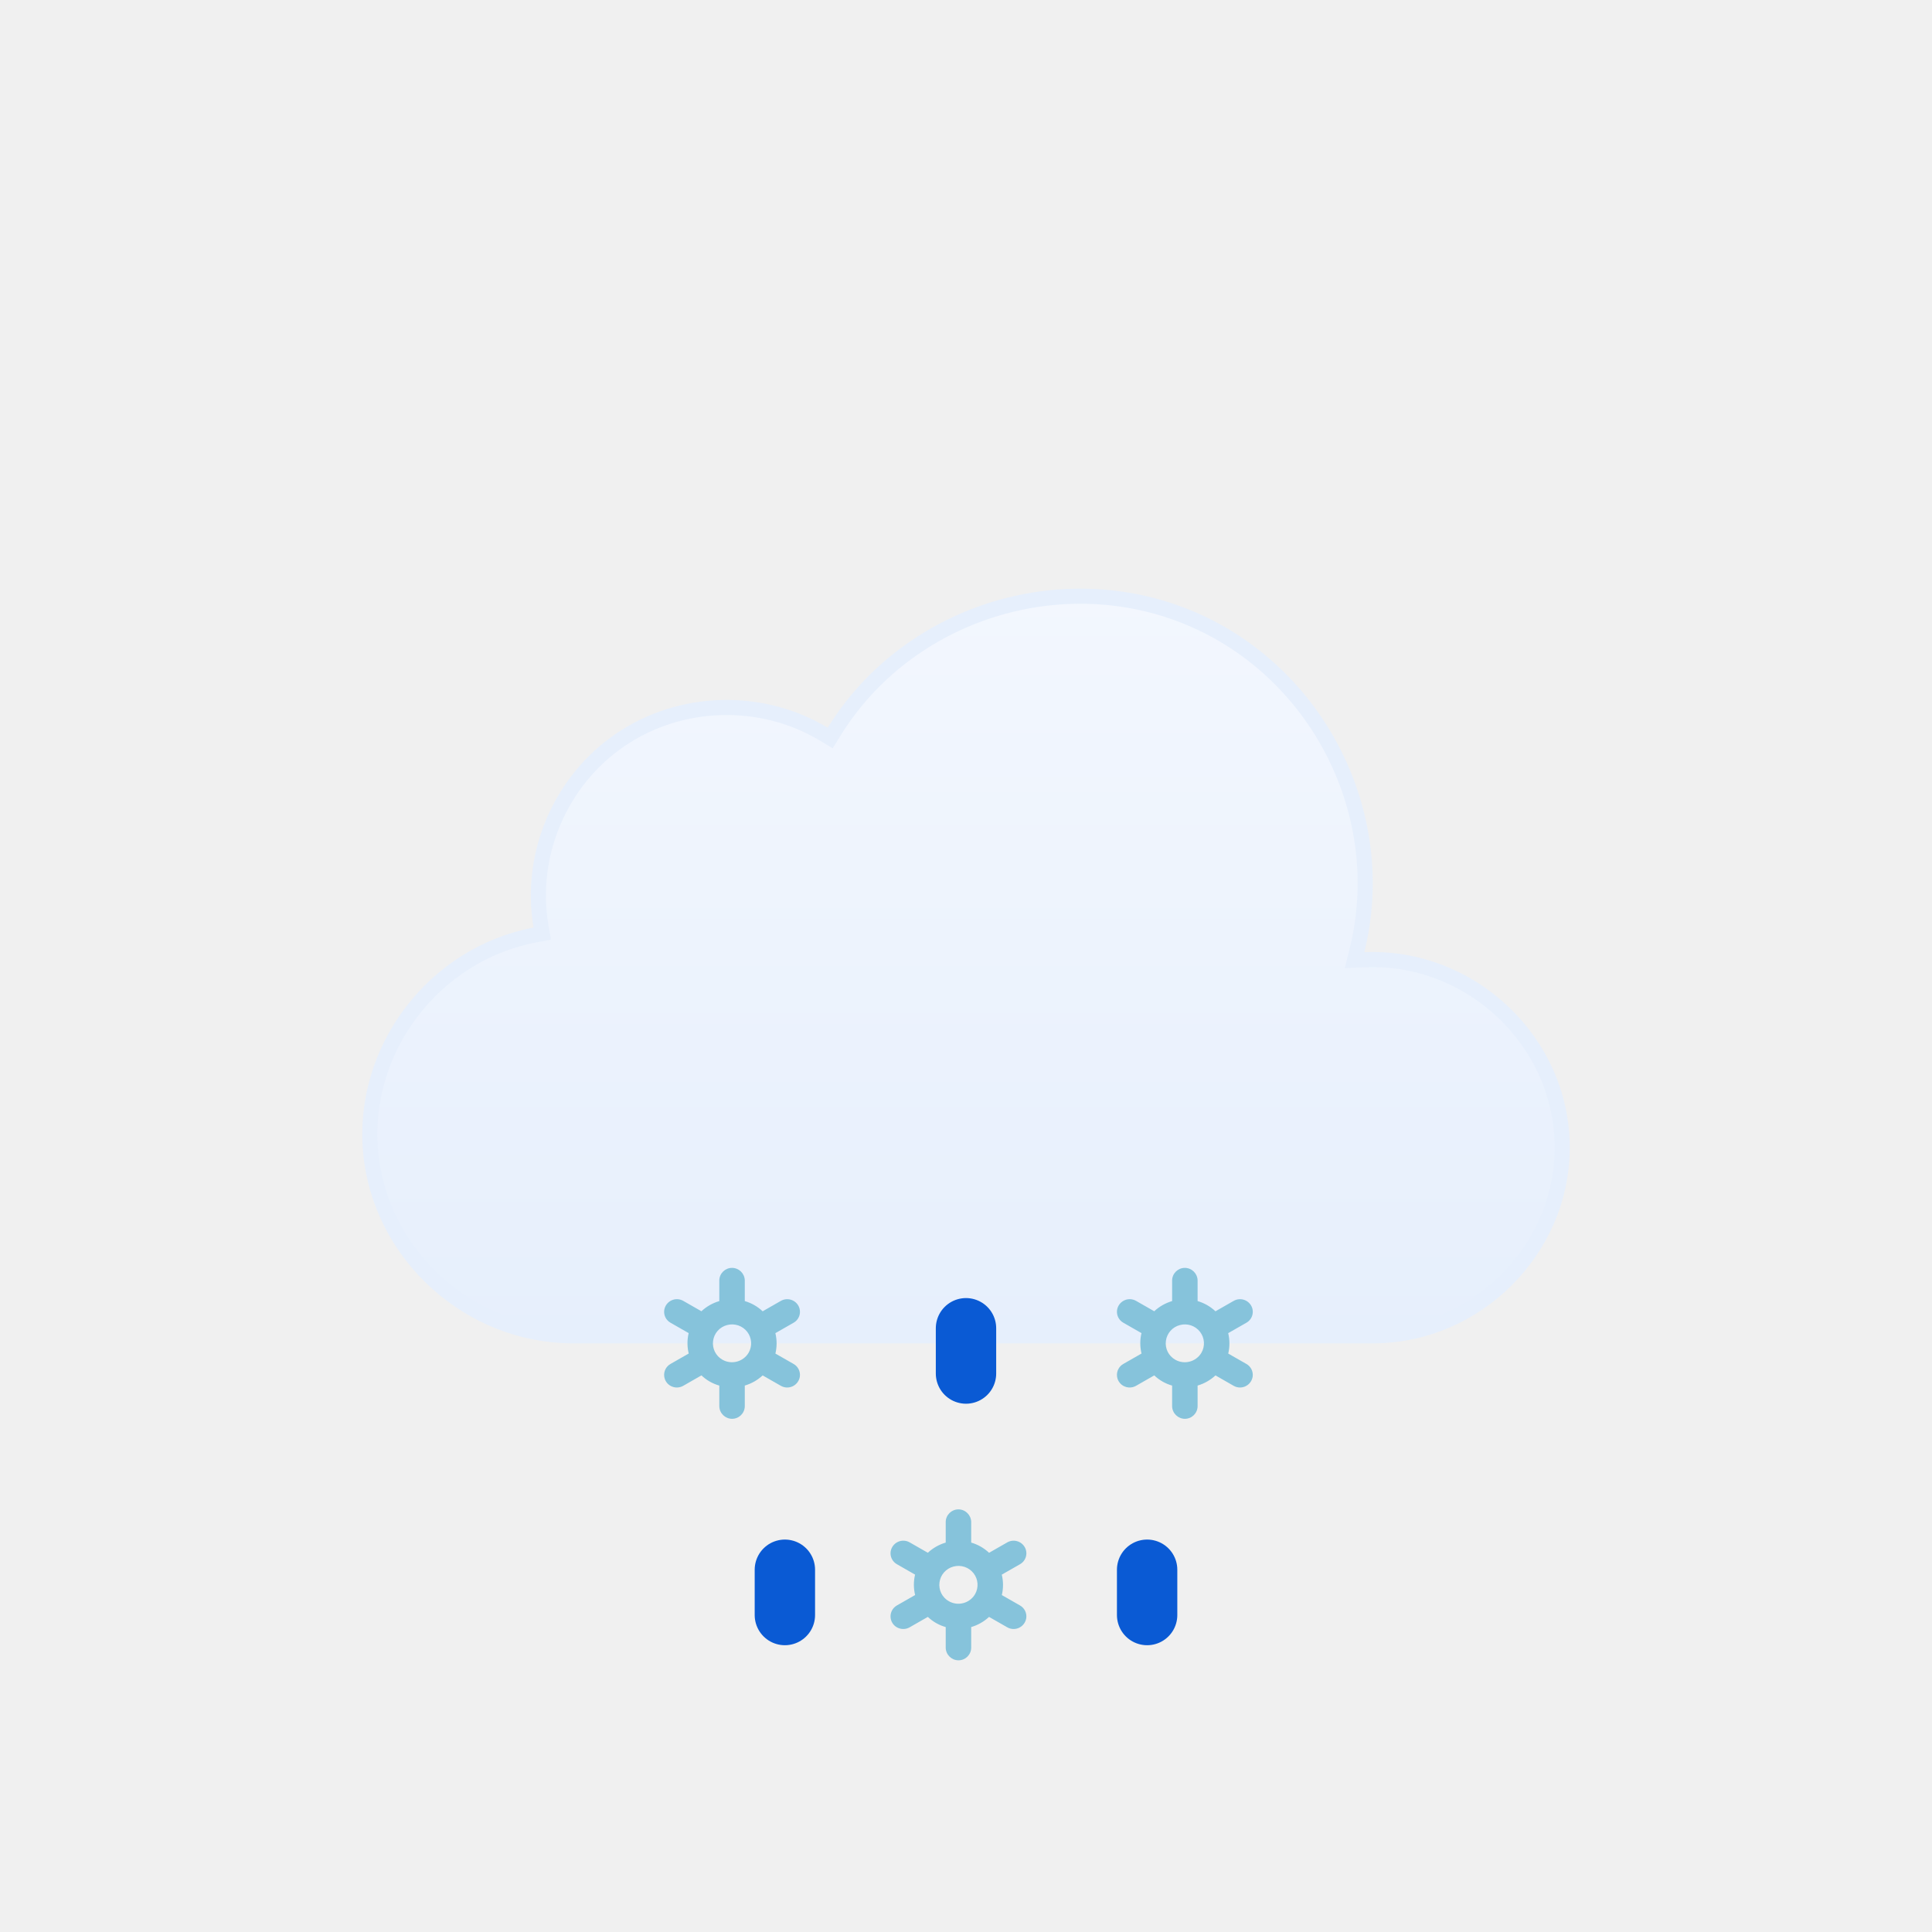
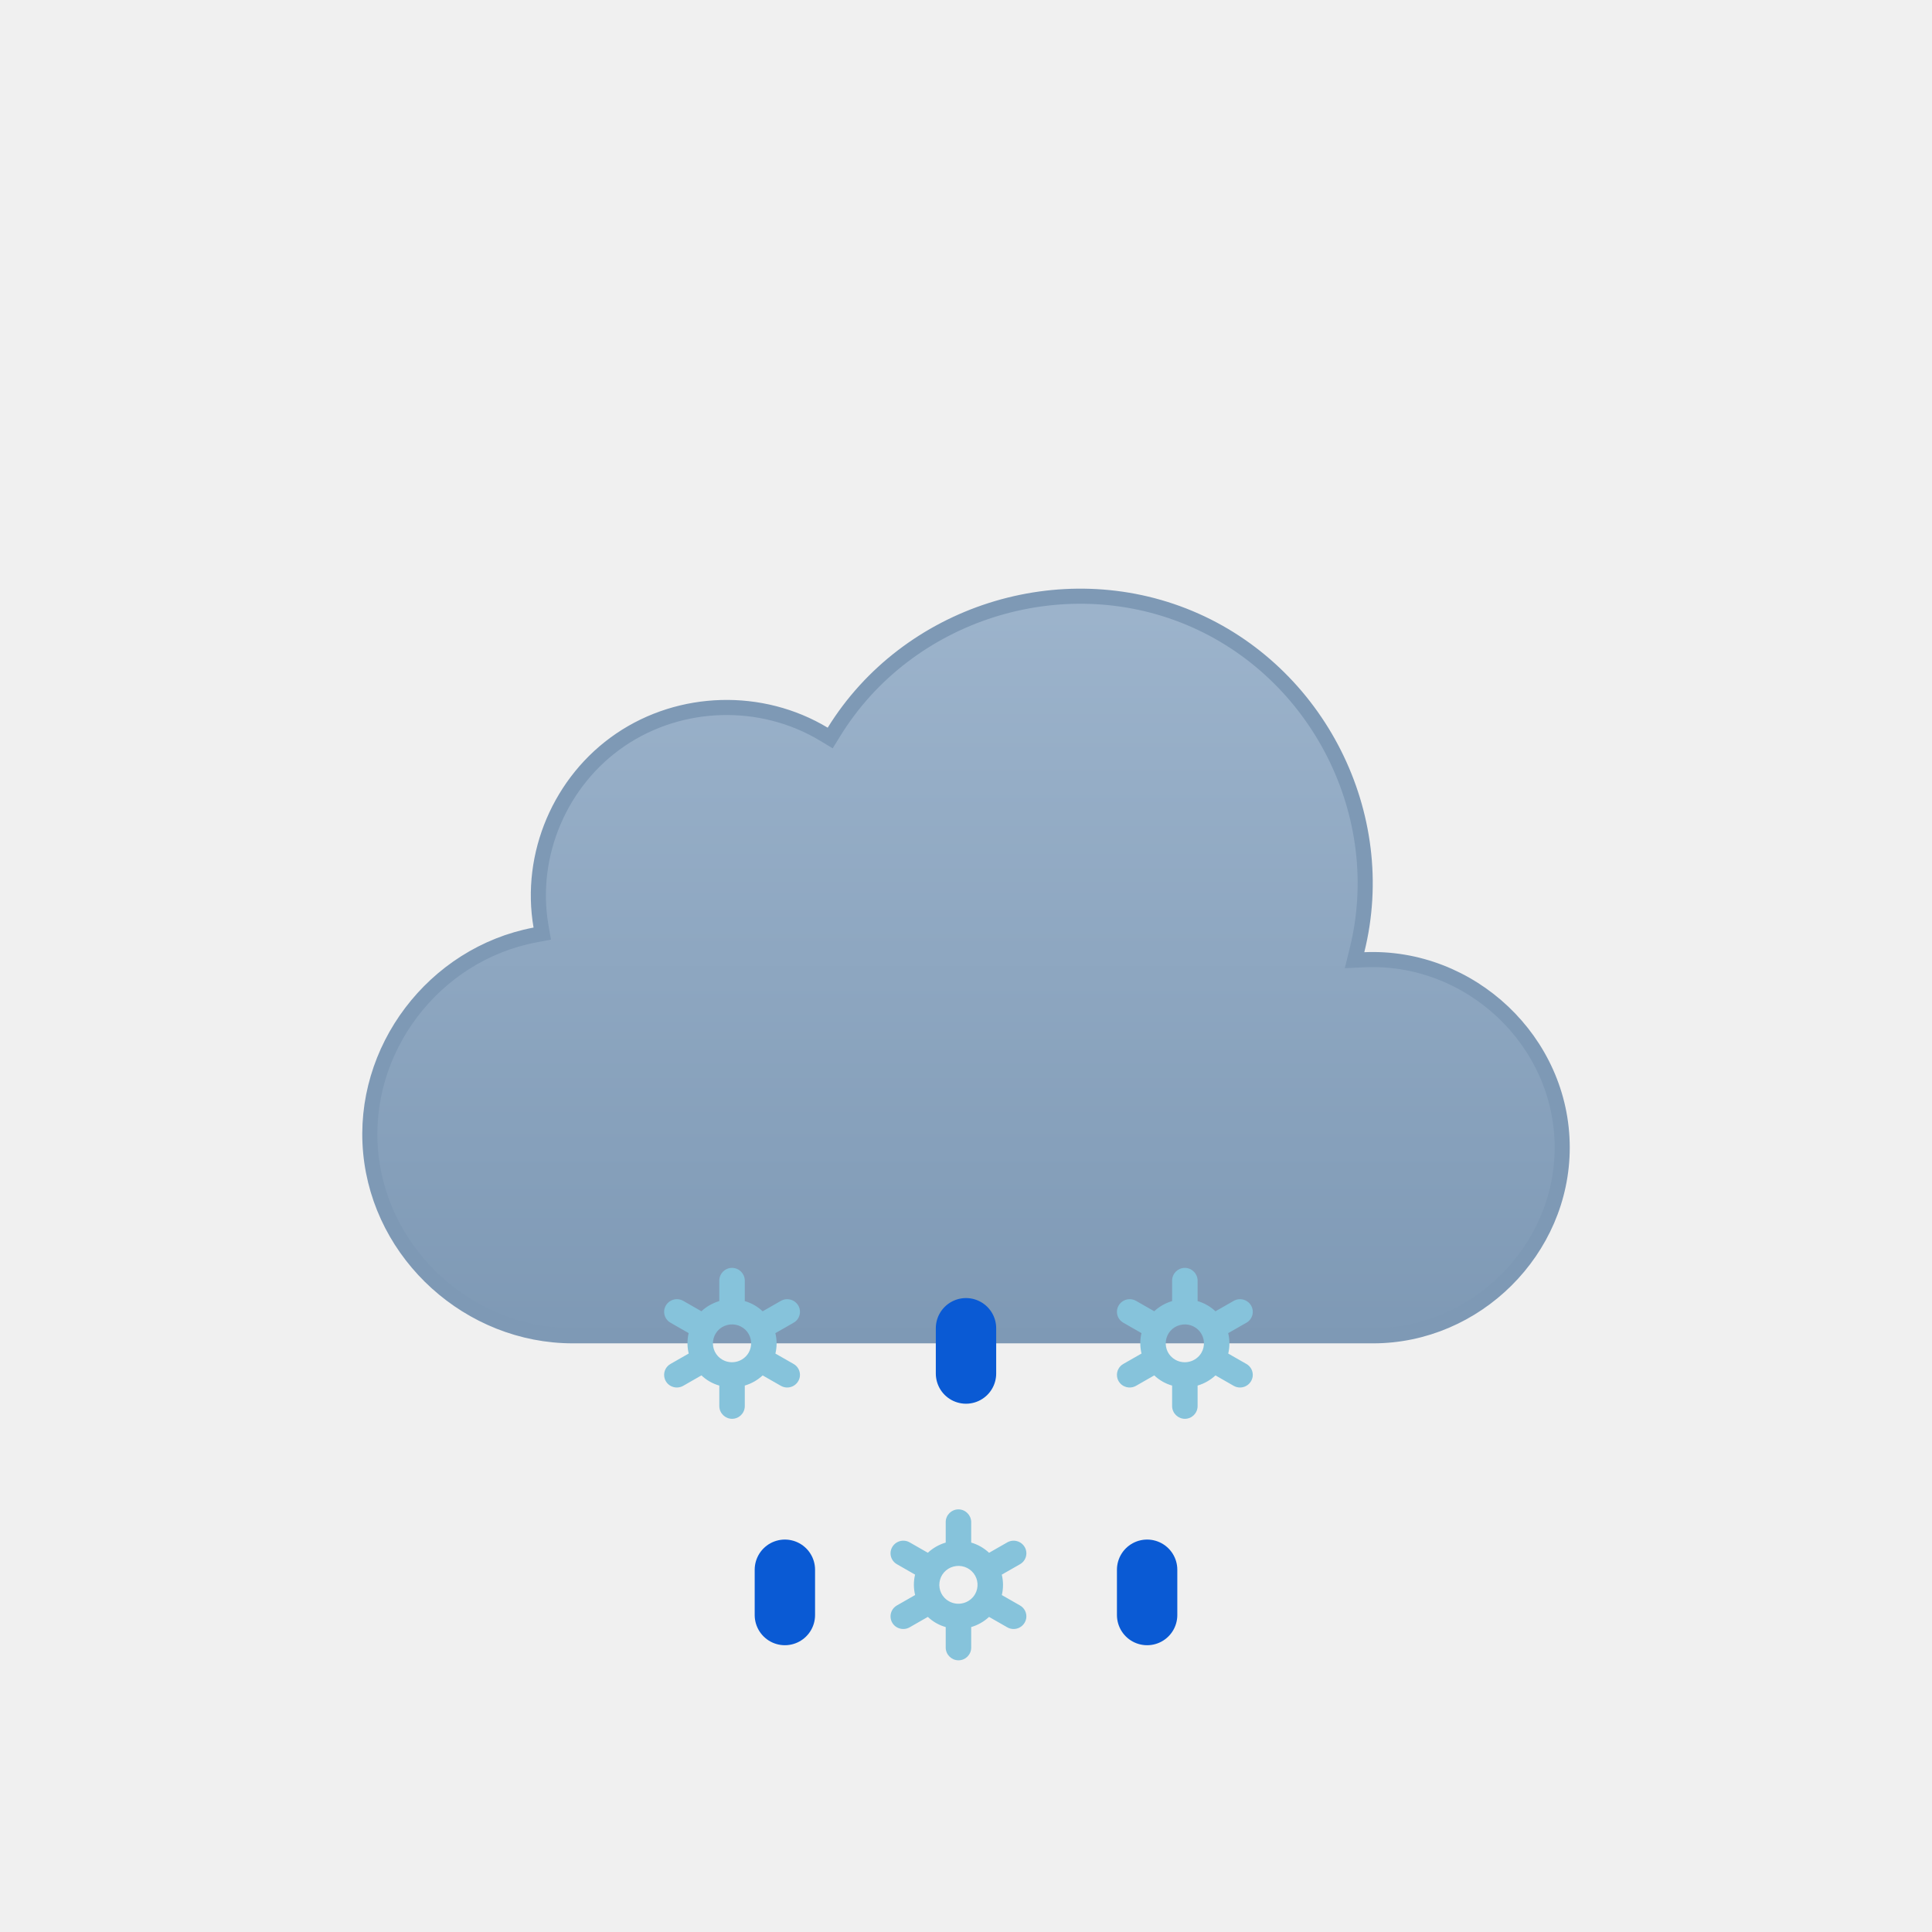
<svg xmlns="http://www.w3.org/2000/svg" fill="none" viewBox="0 0 128 128">
  <g id="sleet__sleet" clip-path="url(#sleet__clip0_1858_9090)">
    <g id="sleet__Sky">
      <g id="sleet__Clouds">
        <g id="sleet__Cloud">
-           <path id="sleet__Cloud_2" fill="url(#sleet__paint0_linear_1858_9090)" stroke="#e6effc" stroke-miterlimit="10" d="M55.262 48.475c4.86-7.864 15.035-11.095 23.553-7.532 8.506 3.56 13.323 13.06 11.088 22.022l-.161.65.669-.03c7.01-.306 13.089 5.407 13.089 12.443 0 6.811-5.728 12.472-12.523 12.472H37.954c-6.826.002-12.751-5.33-13.395-12.14-.643-6.808 4.178-13.148 10.884-14.415l.483-.092-.084-.484c-.816-4.745 1.284-9.652 5.263-12.356 3.99-2.712 9.34-2.86 13.475-.373l.423.255z" />
+           <path id="sleet__Cloud_2" fill="url(#sleet__paint0_linear_1858_9090)" stroke="#7e99b5" stroke-miterlimit="10" d="M55.262 48.475c4.86-7.864 15.035-11.095 23.553-7.532 8.506 3.56 13.323 13.06 11.088 22.022l-.161.65.669-.03c7.01-.306 13.089 5.407 13.089 12.443 0 6.811-5.728 12.472-12.523 12.472H37.954c-6.826.002-12.751-5.33-13.395-12.14-.643-6.808 4.178-13.148 10.884-14.415l.483-.092-.084-.484c-.816-4.745 1.284-9.652 5.263-12.356 3.99-2.712 9.34-2.86 13.475-.373l.423.255z" />
        </g>
      </g>
    </g>
    <g id="sleet__Precipitation">
      <g id="sleet__Snowflakes">
        <path id="sleet__Snowflake 1" fill="#86c3db" d="m52.578 90.366-1.205-.689a2.9 2.9 0 0 0-.002-1.353l1.207-.69a.83.83 0 0 0 .309-1.141.85.85 0 0 0-1.153-.306l-1.206.69a2.9 2.9 0 0 0-1.184-.677v-1.38A.85.85 0 0 0 48.5 84a.843.843 0 0 0-.844.82v1.38a2.96 2.96 0 0 0-1.185.674l-1.205-.689a.848.848 0 0 0-1.259.616.83.83 0 0 0 .415.832l1.204.689c-.106.445-.105.909.003 1.353l-1.207.69a.83.83 0 0 0-.415.832.83.83 0 0 0 .62.7.85.85 0 0 0 .64-.084l1.205-.69c.334.318.74.55 1.184.675v1.382a.85.85 0 0 0 .844.82.843.843 0 0 0 .844-.82v-1.383c.441-.129.847-.36 1.184-.673l1.206.69a.847.847 0 0 0 1.259-.616.83.83 0 0 0-.415-.832m-4.712-.28a1.24 1.24 0 0 1-.622-1.25 1.25 1.25 0 0 1 .93-1.048 1.27 1.27 0 0 1 1.329.445 1.25 1.25 0 0 1 .093 1.393 1.28 1.28 0 0 1-1.73.46" />
        <path id="sleet__Snowflake 2" fill="#86c3db" d="m67.578 90.366-1.204-.689a2.9 2.9 0 0 0-.003-1.353l1.207-.69a.83.83 0 0 0 .309-1.141.85.85 0 0 0-1.153-.306l-1.206.69a2.9 2.9 0 0 0-1.184-.677v-1.38A.85.85 0 0 0 63.5 84a.843.843 0 0 0-.844.82v1.38a2.96 2.96 0 0 0-1.185.674l-1.205-.689a.848.848 0 0 0-1.259.616.83.83 0 0 0 .415.832l1.204.689c-.106.445-.105.909.003 1.353l-1.207.69a.83.83 0 0 0-.415.832.83.83 0 0 0 .62.7.85.85 0 0 0 .64-.084l1.205-.69c.334.318.74.55 1.184.675v1.382a.85.85 0 0 0 .844.82.843.843 0 0 0 .844-.82v-1.383c.441-.129.847-.36 1.184-.673l1.206.69a.847.847 0 0 0 1.259-.616.83.83 0 0 0-.415-.832m-4.712-.28a1.24 1.24 0 0 1-.622-1.25 1.25 1.25 0 0 1 .93-1.048 1.27 1.27 0 0 1 1.329.445 1.25 1.25 0 0 1 .093 1.393 1.28 1.28 0 0 1-1.73.46" transform="translate(0 16)" />
        <path id="sleet__Snowflake 3" fill="#86c3db" d="m82.578 90.366-1.204-.689a2.9 2.9 0 0 0-.003-1.353l1.207-.69a.83.83 0 0 0 .309-1.141.85.85 0 0 0-1.153-.306l-1.206.69a2.9 2.9 0 0 0-1.184-.677v-1.38A.85.85 0 0 0 78.5 84a.843.843 0 0 0-.844.82v1.38a2.96 2.96 0 0 0-1.185.674l-1.205-.689a.848.848 0 0 0-1.259.616.83.83 0 0 0 .415.832l1.204.689c-.106.445-.105.909.003 1.353l-1.207.69a.83.83 0 0 0-.415.832.83.83 0 0 0 .62.7.85.85 0 0 0 .64-.084l1.205-.69c.334.318.74.55 1.184.675v1.382a.85.85 0 0 0 .844.82.843.843 0 0 0 .844-.82v-1.383c.441-.129.847-.36 1.184-.673l1.206.69a.847.847 0 0 0 1.259-.616.83.83 0 0 0-.415-.832m-4.712-.28a1.24 1.24 0 0 1-.622-1.25 1.25 1.25 0 0 1 .93-1.048 1.27 1.27 0 0 1 1.329.445 1.25 1.25 0 0 1 .093 1.393 1.28 1.28 0 0 1-1.73.46" />
      </g>
      <g id="sleet__Raindrops">
        <path id="sleet__Raindrop 1" stroke="#0a5ad4" stroke-linecap="round" stroke-width="4" d="M52 88v3" transform="translate(0 16)" />
        <path id="sleet__Raindrop 2" stroke="#0a5ad4" stroke-linecap="round" stroke-width="4" d="M64 88v3" />
        <path id="sleet__Raindrop 3" stroke="#0a5ad4" stroke-linecap="round" stroke-width="4" d="M76 88v3" transform="translate(0 16)" />
      </g>
    </g>
  </g>
  <defs>
    <linearGradient id="sleet__paint0_linear_1858_9090" x1="64.001" x2="64.001" y1="39" y2="89" gradientUnits="userSpaceOnUse">
-       <stop stop-color="#f3f7fe" />
-       <stop offset="1" stop-color="#e6effc" />
+       <stop stop-color="#9db4cc" />
+       <stop offset="1" stop-color="#7e99b5" />
    </linearGradient>
    <clipPath id="sleet__clip0_1858_9090">
      <rect width="128" height="128" fill="#fff" />
    </clipPath>
  </defs>
</svg>
